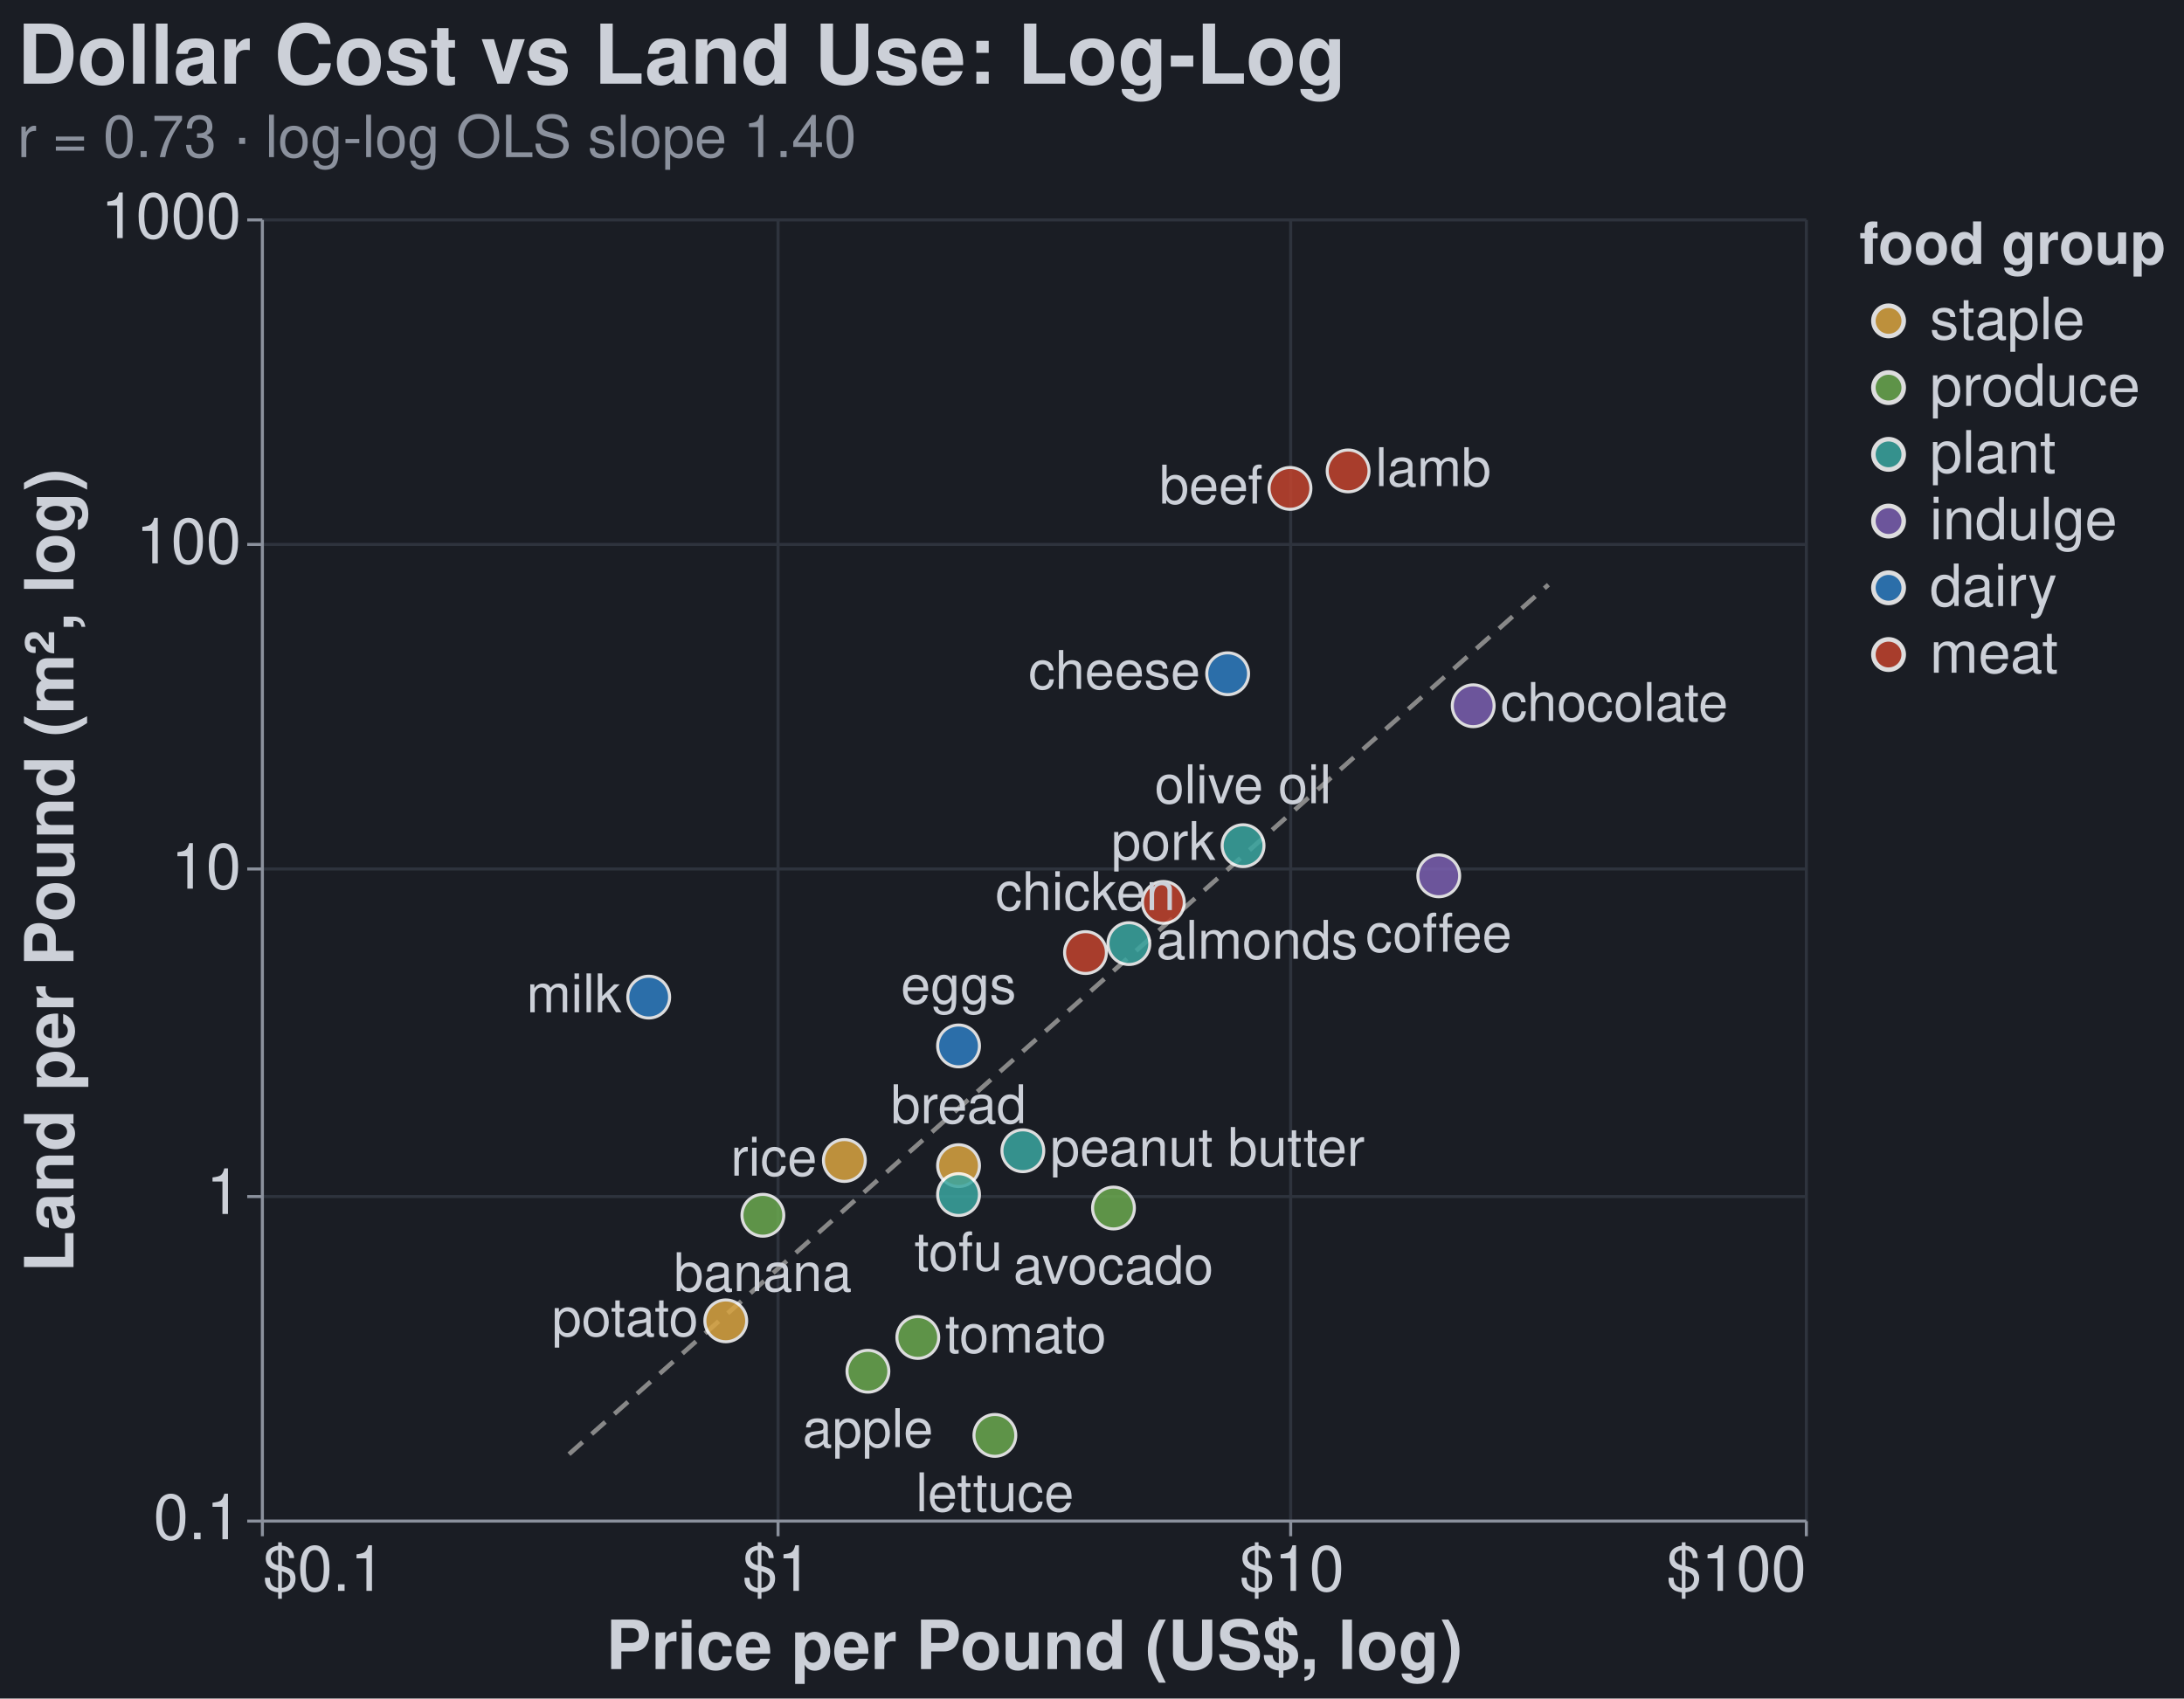
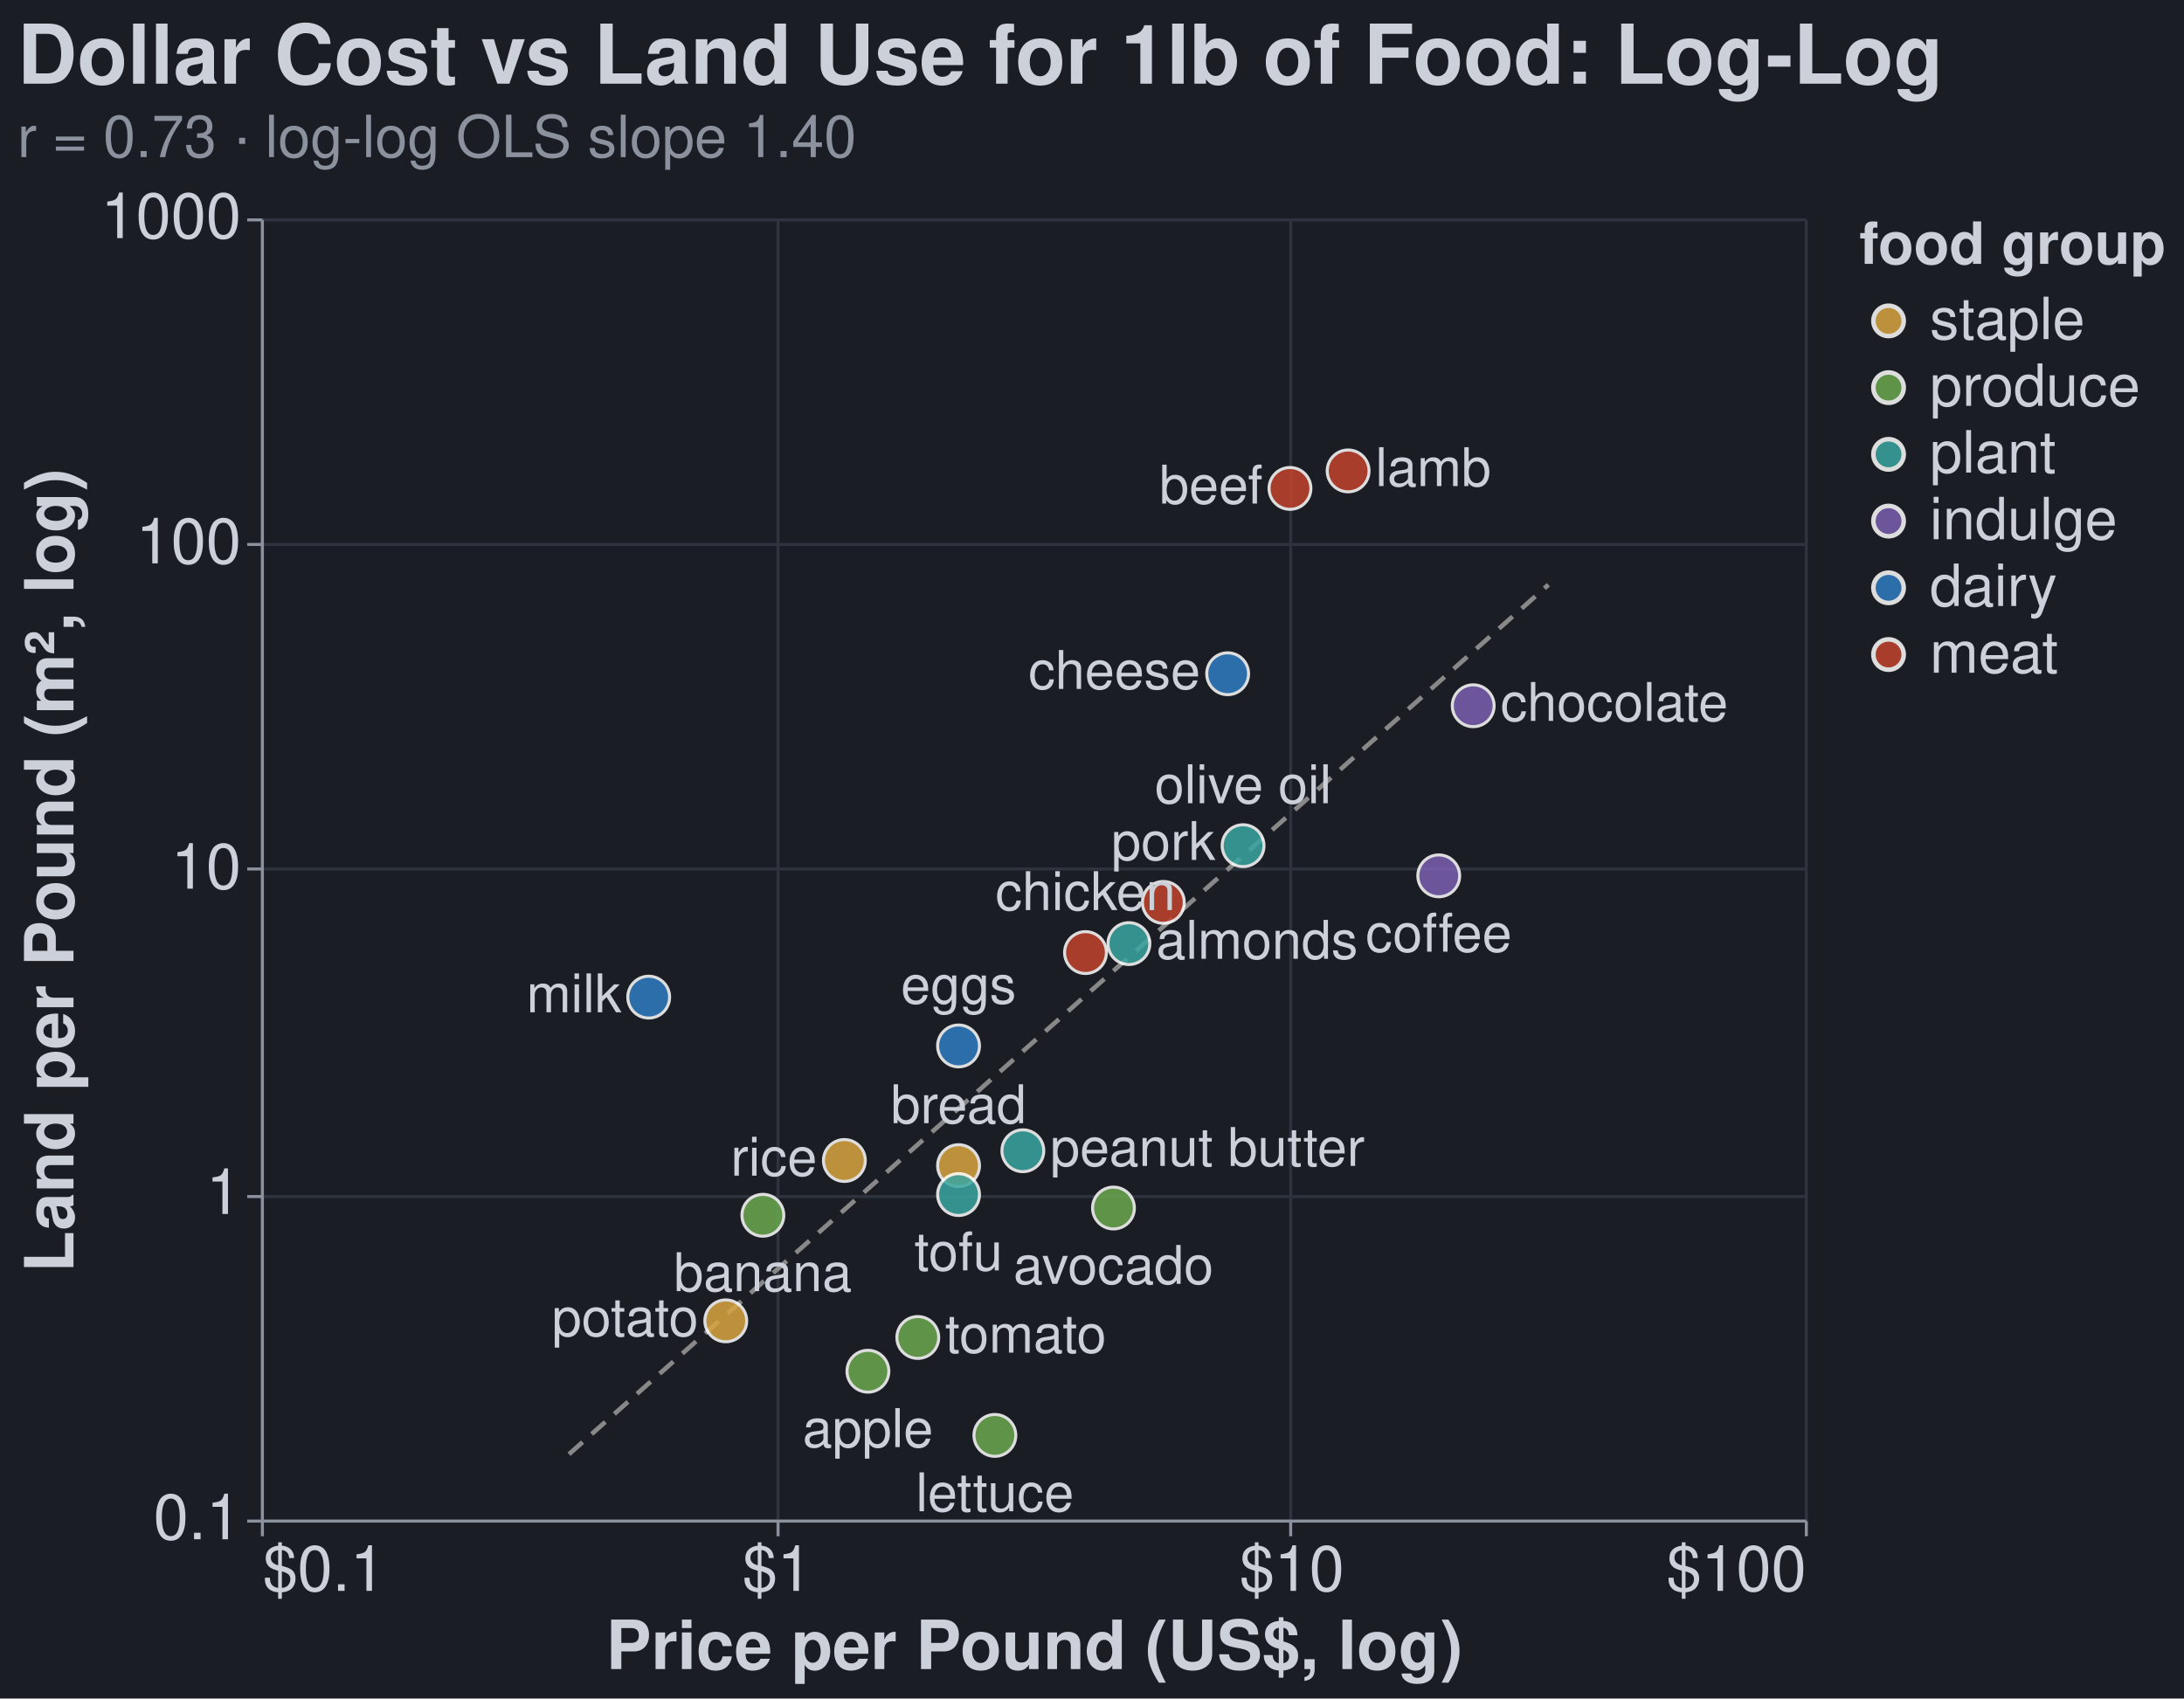
<svg xmlns="http://www.w3.org/2000/svg" version="1.1" class="marks" width="720" height="560" viewBox="0 0 720 560">
  <rect width="720" height="560" fill="#1a1d24" />
  <g fill="none" stroke-miterlimit="10" transform="translate(86,72)">
    <g class="mark-group role-frame root" role="graphics-object" aria-roledescription="group mark container">
      <g transform="translate(0,0)">
        <path class="background" aria-hidden="true" d="M0,0h509v429h-509Z" />
        <g>
          <g class="mark-group role-axis" aria-hidden="true">
            <g transform="translate(0.5,429.5)">
              <path class="background" aria-hidden="true" d="M0,0h0v0h0Z" pointer-events="none" />
              <g>
                <g class="mark-rule role-axis-grid" pointer-events="none">
                  <line transform="translate(0,-429)" x2="0" y2="429" stroke="#2e333d" stroke-width="1" opacity="1" />
                  <line transform="translate(170,-429)" x2="0" y2="429" stroke="#2e333d" stroke-width="1" opacity="1" />
                  <line transform="translate(339,-429)" x2="0" y2="429" stroke="#2e333d" stroke-width="1" opacity="1" />
                  <line transform="translate(509,-429)" x2="0" y2="429" stroke="#2e333d" stroke-width="1" opacity="1" />
                </g>
              </g>
              <path class="foreground" aria-hidden="true" d="" pointer-events="none" display="none" />
            </g>
          </g>
          <g class="mark-group role-axis" aria-hidden="true">
            <g transform="translate(0.5,0.5)">
              <path class="background" aria-hidden="true" d="M0,0h0v0h0Z" pointer-events="none" />
              <g>
                <g class="mark-rule role-axis-grid" pointer-events="none">
                  <line transform="translate(0,429)" x2="509" y2="0" stroke="#2e333d" stroke-width="1" opacity="1" />
                  <line transform="translate(0,322)" x2="509" y2="0" stroke="#2e333d" stroke-width="1" opacity="1" />
                  <line transform="translate(0,214)" x2="509" y2="0" stroke="#2e333d" stroke-width="1" opacity="1" />
                  <line transform="translate(0,107)" x2="509" y2="0" stroke="#2e333d" stroke-width="1" opacity="1" />
                  <line transform="translate(0,0)" x2="509" y2="0" stroke="#2e333d" stroke-width="1" opacity="1" />
                </g>
              </g>
              <path class="foreground" aria-hidden="true" d="" pointer-events="none" display="none" />
            </g>
          </g>
          <g class="mark-group role-axis" role="graphics-symbol" aria-roledescription="axis" aria-label="X-axis titled 'Price per Pound  (US$, log)' for a log scale with values from $0.1 to $100">
            <g transform="translate(0.5,429.5)">
              <path class="background" aria-hidden="true" d="M0,0h0v0h0Z" pointer-events="none" />
              <g>
                <g class="mark-rule role-axis-tick" pointer-events="none">
                  <line transform="translate(0,0)" x2="0" y2="5" stroke="#8b919d" stroke-width="1" opacity="1" />
                  <line transform="translate(170,0)" x2="0" y2="5" stroke="#8b919d" stroke-width="1" opacity="1" />
                  <line transform="translate(339,0)" x2="0" y2="5" stroke="#8b919d" stroke-width="1" opacity="1" />
                  <line transform="translate(509,0)" x2="0" y2="5" stroke="#8b919d" stroke-width="1" opacity="1" />
                </g>
                <g class="mark-text role-axis-label" pointer-events="none">
                  <text text-anchor="start" transform="translate(0,23)" font-family="system-ui, -apple-system, Segoe UI, Helvetica, Arial, sans-serif" font-size="20.8px" fill="#ccd0d8" opacity="1">$0.1</text>
                  <text text-anchor="middle" transform="translate(169.6667,23)" font-family="system-ui, -apple-system, Segoe UI, Helvetica, Arial, sans-serif" font-size="20.8px" fill="#ccd0d8" opacity="1">$1</text>
                  <text text-anchor="middle" transform="translate(339.3333,23)" font-family="system-ui, -apple-system, Segoe UI, Helvetica, Arial, sans-serif" font-size="20.8px" fill="#ccd0d8" opacity="1">$10</text>
                  <text text-anchor="end" transform="translate(509,23)" font-family="system-ui, -apple-system, Segoe UI, Helvetica, Arial, sans-serif" font-size="20.8px" fill="#ccd0d8" opacity="1">$100</text>
                </g>
                <g class="mark-rule role-axis-domain" pointer-events="none">
                  <line transform="translate(0,0)" x2="509" y2="0" stroke="#8b919d" stroke-width="1" opacity="1" />
                </g>
                <g class="mark-text role-axis-title" pointer-events="none">
                  <text text-anchor="middle" transform="translate(254.5,48.8)" font-family="system-ui, -apple-system, Segoe UI, Helvetica, Arial, sans-serif" font-size="22.4px" font-weight="bold" fill="#ccd0d8" opacity="1">Price per Pound  (US$, log)</text>
                </g>
              </g>
              <path class="foreground" aria-hidden="true" d="" pointer-events="none" display="none" />
            </g>
          </g>
          <g class="mark-group role-axis" role="graphics-symbol" aria-roledescription="axis" aria-label="Y-axis titled 'Land per Pound  (m², log)' for a log scale with values from 0.1 to 1000">
            <g transform="translate(0.5,0.5)">
              <path class="background" aria-hidden="true" d="M0,0h0v0h0Z" pointer-events="none" />
              <g>
                <g class="mark-rule role-axis-tick" pointer-events="none">
                  <line transform="translate(0,429)" x2="-5" y2="0" stroke="#8b919d" stroke-width="1" opacity="1" />
                  <line transform="translate(0,322)" x2="-5" y2="0" stroke="#8b919d" stroke-width="1" opacity="1" />
                  <line transform="translate(0,214)" x2="-5" y2="0" stroke="#8b919d" stroke-width="1" opacity="1" />
                  <line transform="translate(0,107)" x2="-5" y2="0" stroke="#8b919d" stroke-width="1" opacity="1" />
                  <line transform="translate(0,0)" x2="-5" y2="0" stroke="#8b919d" stroke-width="1" opacity="1" />
                </g>
                <g class="mark-text role-axis-label" pointer-events="none">
                  <text text-anchor="end" transform="translate(-7,435)" font-family="system-ui, -apple-system, Segoe UI, Helvetica, Arial, sans-serif" font-size="20.8px" fill="#ccd0d8" opacity="1">0.1</text>
                  <text text-anchor="end" transform="translate(-7,327.75)" font-family="system-ui, -apple-system, Segoe UI, Helvetica, Arial, sans-serif" font-size="20.8px" fill="#ccd0d8" opacity="1">1</text>
                  <text text-anchor="end" transform="translate(-7,220.5)" font-family="system-ui, -apple-system, Segoe UI, Helvetica, Arial, sans-serif" font-size="20.8px" fill="#ccd0d8" opacity="1">10</text>
                  <text text-anchor="end" transform="translate(-7,113.25)" font-family="system-ui, -apple-system, Segoe UI, Helvetica, Arial, sans-serif" font-size="20.8px" fill="#ccd0d8" opacity="1">100</text>
                  <text text-anchor="end" transform="translate(-7,6)" font-family="system-ui, -apple-system, Segoe UI, Helvetica, Arial, sans-serif" font-size="20.8px" fill="#ccd0d8" opacity="1">1000</text>
                </g>
                <g class="mark-rule role-axis-domain" pointer-events="none">
                  <line transform="translate(0,429)" x2="0" y2="-429" stroke="#8b919d" stroke-width="1" opacity="1" />
                </g>
                <g class="mark-text role-axis-title" pointer-events="none">
                  <text text-anchor="middle" transform="translate(-57.27187,214.5) rotate(-90) translate(0,-5)" font-family="system-ui, -apple-system, Segoe UI, Helvetica, Arial, sans-serif" font-size="22.4px" font-weight="bold" fill="#ccd0d8" opacity="1">Land per Pound  (m², log)</text>
                </g>
              </g>
              <path class="foreground" aria-hidden="true" d="" pointer-events="none" display="none" />
            </g>
          </g>
          <g class="mark-line role-mark layer_0_marks" role="graphics-object" aria-roledescription="line mark container">
            <path aria-label="x: 0.396893; y: 0.158828445692" role="graphics-symbol" aria-roledescription="line mark" d="M101.575,407.45L424.466,120.779" stroke="#888" stroke-width="1.5" stroke-dasharray="6,4" />
          </g>
          <g class="mark-symbol role-mark layer_1_marks" role="graphics-object" aria-roledescription="symbol mark container">
            <path aria-label="Price per Pound  (US$, log): $0.800456; Land per Pound  (m², log): 0.408233; grp: staple" role="graphics-symbol" aria-roledescription="circle" transform="translate(153.2663,363.4801)" d="M6.892,0A6.892,6.892,0,1,1,-6.892,0A6.892,6.892,0,1,1,6.892,0" fill="#d9a441" stroke="white" stroke-width="1" opacity="0.85" />
            <path aria-label="Price per Pound  (US$, log): $1.36078; Land per Pound  (m², log): 1.27006; grp: staple" role="graphics-symbol" aria-roledescription="circle" transform="translate(192.3658,310.6149)" d="M6.892,0A6.892,6.892,0,1,1,-6.892,0A6.892,6.892,0,1,1,6.892,0" fill="#d9a441" stroke="white" stroke-width="1" opacity="0.85" />
            <path aria-label="Price per Pound  (US$, log): $2.26796; Land per Pound  (m², log): 1.2247; grp: staple" role="graphics-symbol" aria-roledescription="circle" transform="translate(230.0061,312.3089)" d="M6.892,0A6.892,6.892,0,1,1,-6.892,0A6.892,6.892,0,1,1,6.892,0" fill="#d9a441" stroke="white" stroke-width="1" opacity="0.85" />
            <path aria-label="Price per Pound  (US$, log): $2.66819; Land per Pound  (m², log): 0.181437; grp: produce" role="graphics-symbol" aria-roledescription="circle" transform="translate(241.9814,401.2517)" d="M6.892,0A6.892,6.892,0,1,1,-6.892,0A6.892,6.892,0,1,1,6.892,0" fill="#6aa84f" stroke="white" stroke-width="1" opacity="0.85" />
            <path aria-label="Price per Pound  (US$, log): $0.944983; Land per Pound  (m², log): 0.861825; grp: produce" role="graphics-symbol" aria-roledescription="circle" transform="translate(165.497,328.6763)" d="M6.892,0A6.892,6.892,0,1,1,-6.892,0A6.892,6.892,0,1,1,6.892,0" fill="#6aa84f" stroke="white" stroke-width="1" opacity="0.85" />
            <path aria-label="Price per Pound  (US$, log): $1.51197; Land per Pound  (m², log): 0.285763; grp: produce" role="graphics-symbol" aria-roledescription="circle" transform="translate(200.1293,380.0934)" d="M6.892,0A6.892,6.892,0,1,1,-6.892,0A6.892,6.892,0,1,1,6.892,0" fill="#6aa84f" stroke="white" stroke-width="1" opacity="0.85" />
            <path aria-label="Price per Pound  (US$, log): $1.88997; Land per Pound  (m², log): 0.362874; grp: produce" role="graphics-symbol" aria-roledescription="circle" transform="translate(216.5717,368.9662)" d="M6.892,0A6.892,6.892,0,1,1,-6.892,0A6.892,6.892,0,1,1,6.892,0" fill="#6aa84f" stroke="white" stroke-width="1" opacity="0.85" />
            <path aria-label="Price per Pound  (US$, log): $4.53592; Land per Pound  (m², log): 0.907184; grp: produce" role="graphics-symbol" aria-roledescription="circle" transform="translate(281.0809,326.2872)" d="M6.892,0A6.892,6.892,0,1,1,-6.892,0A6.892,6.892,0,1,1,6.892,0" fill="#6aa84f" stroke="white" stroke-width="1" opacity="0.85" />
            <path aria-label="Price per Pound  (US$, log): $2.26796; Land per Pound  (m², log): 0.997902; grp: plant" role="graphics-symbol" aria-roledescription="circle" transform="translate(230.0061,321.8478)" d="M6.892,0A6.892,6.892,0,1,1,-6.892,0A6.892,6.892,0,1,1,6.892,0" fill="#3aa6a0" stroke="white" stroke-width="1" opacity="0.85" />
            <path aria-label="Price per Pound  (US$, log): $3.02395; Land per Pound  (m², log): 1.36078; grp: plant" role="graphics-symbol" aria-roledescription="circle" transform="translate(251.2041,307.4014)" d="M6.892,0A6.892,6.892,0,1,1,-6.892,0A6.892,6.892,0,1,1,6.892,0" fill="#3aa6a0" stroke="white" stroke-width="1" opacity="0.85" />
            <path aria-label="Price per Pound  (US$, log): $4.85991; Land per Pound  (m², log): 5.8967; grp: plant" role="graphics-symbol" aria-roledescription="circle" transform="translate(286.1647,239.1022)" d="M6.892,0A6.892,6.892,0,1,1,-6.892,0A6.892,6.892,0,1,1,6.892,0" fill="#3aa6a0" stroke="white" stroke-width="1" opacity="0.85" />
            <path aria-label="Price per Pound  (US$, log): $8.09986; Land per Pound  (m², log): 11.7934; grp: plant" role="graphics-symbol" aria-roledescription="circle" transform="translate(323.805,206.8167)" d="M6.892,0A6.892,6.892,0,1,1,-6.892,0A6.892,6.892,0,1,1,6.892,0" fill="#3aa6a0" stroke="white" stroke-width="1" opacity="0.85" />
            <path aria-label="Price per Pound  (US$, log): $19.4397; Land per Pound  (m², log): 9.52543; grp: indulge" role="graphics-symbol" aria-roledescription="circle" transform="translate(388.3142,216.7646)" d="M6.892,0A6.892,6.892,0,1,1,-6.892,0A6.892,6.892,0,1,1,6.892,0" fill="#7a5fb0" stroke="white" stroke-width="1" opacity="0.85" />
            <path aria-label="Price per Pound  (US$, log): $22.6796; Land per Pound  (m², log): 31.7514; grp: indulge" role="graphics-symbol" aria-roledescription="circle" transform="translate(399.6728,160.6859)" d="M6.892,0A6.892,6.892,0,1,1,-6.892,0A6.892,6.892,0,1,1,6.892,0" fill="#7a5fb0" stroke="white" stroke-width="1" opacity="0.85" />
            <path aria-label="Price per Pound  (US$, log): $0.56699; Land per Pound  (m², log): 4.03697; grp: dairy" role="graphics-symbol" aria-roledescription="circle" transform="translate(127.8566,256.7506)" d="M6.892,0A6.892,6.892,0,1,1,-6.892,0A6.892,6.892,0,1,1,6.892,0" fill="#2e7dc1" stroke="white" stroke-width="1" opacity="0.85" />
            <path aria-label="Price per Pound  (US$, log): $2.26796; Land per Pound  (m², log): 2.85763; grp: dairy" role="graphics-symbol" aria-roledescription="circle" transform="translate(230.0061,272.8434)" d="M6.892,0A6.892,6.892,0,1,1,-6.892,0A6.892,6.892,0,1,1,6.892,0" fill="#2e7dc1" stroke="white" stroke-width="1" opacity="0.85" />
            <path aria-label="Price per Pound  (US$, log): $7.55987; Land per Pound  (m², log): 39.8254; grp: dairy" role="graphics-symbol" aria-roledescription="circle" transform="translate(318.7212,150.1329)" d="M6.892,0A6.892,6.892,0,1,1,-6.892,0A6.892,6.892,0,1,1,6.892,0" fill="#2e7dc1" stroke="white" stroke-width="1" opacity="0.85" />
            <path aria-label="Price per Pound  (US$, log): $4.00228; Land per Pound  (m², log): 5.53382; grp: meat" role="graphics-symbol" aria-roledescription="circle" transform="translate(271.8582,242.0605)" d="M6.892,0A6.892,6.892,0,1,1,-6.892,0A6.892,6.892,0,1,1,6.892,0" fill="#c1432e" stroke="white" stroke-width="1" opacity="0.85" />
            <path aria-label="Price per Pound  (US$, log): $5.6699; Land per Pound  (m², log): 7.8925; grp: meat" role="graphics-symbol" aria-roledescription="circle" transform="translate(297.5233,225.5237)" d="M6.892,0A6.892,6.892,0,1,1,-6.892,0A6.892,6.892,0,1,1,6.892,0" fill="#c1432e" stroke="white" stroke-width="1" opacity="0.85" />
            <path aria-label="Price per Pound  (US$, log): $12.9598; Land per Pound  (m², log): 167.375; grp: meat" role="graphics-symbol" aria-roledescription="circle" transform="translate(358.4373,83.25906)" d="M6.892,0A6.892,6.892,0,1,1,-6.892,0A6.892,6.892,0,1,1,6.892,0" fill="#c1432e" stroke="white" stroke-width="1" opacity="0.85" />
            <path aria-label="Price per Pound  (US$, log): $9.99101; Land per Pound  (m², log): 147.871; grp: meat" role="graphics-symbol" aria-roledescription="circle" transform="translate(339.2671,89.03005)" d="M6.892,0A6.892,6.892,0,1,1,-6.892,0A6.892,6.892,0,1,1,6.892,0" fill="#c1432e" stroke="white" stroke-width="1" opacity="0.85" />
          </g>
          <g class="mark-text role-mark layer_2_marks" role="graphics-object" aria-roledescription="text mark container">
            <text aria-label="Price per Pound  (US$, log): $1.88997; Land per Pound  (m², log): 0.362874; name: tomato" role="graphics-symbol" aria-roledescription="text mark" text-anchor="start" transform="translate(225.5717,373.9662)" font-family="system-ui, -apple-system, Segoe UI, Helvetica, Arial, sans-serif" font-size="17.6px" fill="#ccd0d8">tomato</text>
            <text aria-label="Price per Pound  (US$, log): $3.02395; Land per Pound  (m², log): 1.36078; name: peanut butter" role="graphics-symbol" aria-roledescription="text mark" text-anchor="start" transform="translate(260.2041,312.4014)" font-family="system-ui, -apple-system, Segoe UI, Helvetica, Arial, sans-serif" font-size="17.6px" fill="#ccd0d8">peanut butter</text>
            <text aria-label="Price per Pound  (US$, log): $4.85991; Land per Pound  (m², log): 5.8967; name: almonds" role="graphics-symbol" aria-roledescription="text mark" text-anchor="start" transform="translate(295.1647,244.1022)" font-family="system-ui, -apple-system, Segoe UI, Helvetica, Arial, sans-serif" font-size="17.6px" fill="#ccd0d8">almonds</text>
            <text aria-label="Price per Pound  (US$, log): $22.6796; Land per Pound  (m², log): 31.7514; name: chocolate" role="graphics-symbol" aria-roledescription="text mark" text-anchor="start" transform="translate(408.6728,165.6859)" font-family="system-ui, -apple-system, Segoe UI, Helvetica, Arial, sans-serif" font-size="17.6px" fill="#ccd0d8">chocolate</text>
            <text aria-label="Price per Pound  (US$, log): $12.9598; Land per Pound  (m², log): 167.375; name: lamb" role="graphics-symbol" aria-roledescription="text mark" text-anchor="start" transform="translate(367.4373,88.25906)" font-family="system-ui, -apple-system, Segoe UI, Helvetica, Arial, sans-serif" font-size="17.6px" fill="#ccd0d8">lamb</text>
          </g>
          <g class="mark-text role-mark layer_3_marks" role="graphics-object" aria-roledescription="text mark container">
            <text aria-label="Price per Pound  (US$, log): $0.800456; Land per Pound  (m², log): 0.408233; name: potato" role="graphics-symbol" aria-roledescription="text mark" text-anchor="end" transform="translate(144.2663,368.4801)" font-family="system-ui, -apple-system, Segoe UI, Helvetica, Arial, sans-serif" font-size="17.6px" fill="#ccd0d8">potato</text>
            <text aria-label="Price per Pound  (US$, log): $1.36078; Land per Pound  (m², log): 1.27006; name: rice" role="graphics-symbol" aria-roledescription="text mark" text-anchor="end" transform="translate(183.3658,315.6149)" font-family="system-ui, -apple-system, Segoe UI, Helvetica, Arial, sans-serif" font-size="17.6px" fill="#ccd0d8">rice</text>
            <text aria-label="Price per Pound  (US$, log): $0.56699; Land per Pound  (m², log): 4.03697; name: milk" role="graphics-symbol" aria-roledescription="text mark" text-anchor="end" transform="translate(118.8566,261.7506)" font-family="system-ui, -apple-system, Segoe UI, Helvetica, Arial, sans-serif" font-size="17.6px" fill="#ccd0d8">milk</text>
            <text aria-label="Price per Pound  (US$, log): $7.55987; Land per Pound  (m², log): 39.8254; name: cheese" role="graphics-symbol" aria-roledescription="text mark" text-anchor="end" transform="translate(309.7212,155.1329)" font-family="system-ui, -apple-system, Segoe UI, Helvetica, Arial, sans-serif" font-size="17.6px" fill="#ccd0d8">cheese</text>
            <text aria-label="Price per Pound  (US$, log): $9.99101; Land per Pound  (m², log): 147.871; name: beef" role="graphics-symbol" aria-roledescription="text mark" text-anchor="end" transform="translate(330.2671,94.03005)" font-family="system-ui, -apple-system, Segoe UI, Helvetica, Arial, sans-serif" font-size="17.6px" fill="#ccd0d8">beef</text>
          </g>
          <g class="mark-text role-mark layer_4_marks" role="graphics-object" aria-roledescription="text mark container">
            <text aria-label="Price per Pound  (US$, log): $2.26796; Land per Pound  (m², log): 1.2247; name: bread" role="graphics-symbol" aria-roledescription="text mark" text-anchor="middle" transform="translate(230.0061,298.3089)" font-family="system-ui, -apple-system, Segoe UI, Helvetica, Arial, sans-serif" font-size="17.6px" fill="#ccd0d8">bread</text>
            <text aria-label="Price per Pound  (US$, log): $8.09986; Land per Pound  (m², log): 11.7934; name: olive oil" role="graphics-symbol" aria-roledescription="text mark" text-anchor="middle" transform="translate(323.805,192.8167)" font-family="system-ui, -apple-system, Segoe UI, Helvetica, Arial, sans-serif" font-size="17.6px" fill="#ccd0d8">olive oil</text>
            <text aria-label="Price per Pound  (US$, log): $2.26796; Land per Pound  (m², log): 2.85763; name: eggs" role="graphics-symbol" aria-roledescription="text mark" text-anchor="middle" transform="translate(230.0061,258.8434)" font-family="system-ui, -apple-system, Segoe UI, Helvetica, Arial, sans-serif" font-size="17.6px" fill="#ccd0d8">eggs</text>
            <text aria-label="Price per Pound  (US$, log): $4.00228; Land per Pound  (m², log): 5.53382; name: chicken" role="graphics-symbol" aria-roledescription="text mark" text-anchor="middle" transform="translate(271.8582,228.0605)" font-family="system-ui, -apple-system, Segoe UI, Helvetica, Arial, sans-serif" font-size="17.6px" fill="#ccd0d8">chicken</text>
            <text aria-label="Price per Pound  (US$, log): $5.6699; Land per Pound  (m², log): 7.8925; name: pork" role="graphics-symbol" aria-roledescription="text mark" text-anchor="middle" transform="translate(297.5233,211.5237)" font-family="system-ui, -apple-system, Segoe UI, Helvetica, Arial, sans-serif" font-size="17.6px" fill="#ccd0d8">pork</text>
          </g>
          <g class="mark-text role-mark layer_5_marks" role="graphics-object" aria-roledescription="text mark container">
            <text aria-label="Price per Pound  (US$, log): $2.66819; Land per Pound  (m², log): 0.181437; name: lettuce" role="graphics-symbol" aria-roledescription="text mark" text-anchor="middle" transform="translate(241.9814,426.2517)" font-family="system-ui, -apple-system, Segoe UI, Helvetica, Arial, sans-serif" font-size="17.6px" fill="#ccd0d8">lettuce</text>
            <text aria-label="Price per Pound  (US$, log): $0.944983; Land per Pound  (m², log): 0.861825; name: banana" role="graphics-symbol" aria-roledescription="text mark" text-anchor="middle" transform="translate(165.497,353.6763)" font-family="system-ui, -apple-system, Segoe UI, Helvetica, Arial, sans-serif" font-size="17.6px" fill="#ccd0d8">banana</text>
            <text aria-label="Price per Pound  (US$, log): $1.51197; Land per Pound  (m², log): 0.285763; name: apple" role="graphics-symbol" aria-roledescription="text mark" text-anchor="middle" transform="translate(200.1293,405.0934)" font-family="system-ui, -apple-system, Segoe UI, Helvetica, Arial, sans-serif" font-size="17.6px" fill="#ccd0d8">apple</text>
            <text aria-label="Price per Pound  (US$, log): $4.53592; Land per Pound  (m², log): 0.907184; name: avocado" role="graphics-symbol" aria-roledescription="text mark" text-anchor="middle" transform="translate(281.0809,351.2872)" font-family="system-ui, -apple-system, Segoe UI, Helvetica, Arial, sans-serif" font-size="17.6px" fill="#ccd0d8">avocado</text>
            <text aria-label="Price per Pound  (US$, log): $2.26796; Land per Pound  (m², log): 0.997902; name: tofu" role="graphics-symbol" aria-roledescription="text mark" text-anchor="middle" transform="translate(230.0061,346.8478)" font-family="system-ui, -apple-system, Segoe UI, Helvetica, Arial, sans-serif" font-size="17.6px" fill="#ccd0d8">tofu</text>
            <text aria-label="Price per Pound  (US$, log): $19.4397; Land per Pound  (m², log): 9.52543; name: coffee" role="graphics-symbol" aria-roledescription="text mark" text-anchor="middle" transform="translate(388.3142,241.7646)" font-family="system-ui, -apple-system, Segoe UI, Helvetica, Arial, sans-serif" font-size="17.6px" fill="#ccd0d8">coffee</text>
          </g>
          <g class="mark-group role-legend" role="graphics-symbol" aria-roledescription="legend" aria-label="Symbol legend titled 'food group' for fill color with 6 values: staple, produce, plant, indulge, dairy, meat">
            <g transform="translate(527,0)">
              <path class="background" aria-hidden="true" d="M0,0h102v154h-102Z" pointer-events="none" />
              <g>
                <g class="mark-group role-legend-entry">
                  <g transform="translate(0,24.2)">
                    <path class="background" aria-hidden="true" d="M0,0h0v0h0Z" pointer-events="none" />
                    <g>
                      <g class="mark-group role-scope" role="graphics-object" aria-roledescription="group mark container">
                        <g transform="translate(0,0)">
                          <path class="background" aria-hidden="true" d="M0,0h92.584v19.8h-92.584Z" pointer-events="none" opacity="1" />
                          <g>
                            <g class="mark-symbol role-legend-symbol" pointer-events="none">
                              <path transform="translate(9.6,9.6)" d="M5,0A5,5,0,1,1,-5,0A5,5,0,1,1,5,0" fill="#d9a441" stroke="white" stroke-width="1.5" opacity="0.85" />
                            </g>
                            <g class="mark-text role-legend-label" pointer-events="none">
                              <text text-anchor="start" transform="translate(23.2,15.6)" font-family="system-ui, -apple-system, Segoe UI, Helvetica, Arial, sans-serif" font-size="19.2px" fill="#ccd0d8" opacity="1">staple</text>
                            </g>
                          </g>
                          <path class="foreground" aria-hidden="true" d="" pointer-events="none" display="none" />
                        </g>
                        <g transform="translate(0,22)">
                          <path class="background" aria-hidden="true" d="M0,0h92.584v19.8h-92.584Z" pointer-events="none" opacity="1" />
                          <g>
                            <g class="mark-symbol role-legend-symbol" pointer-events="none">
                              <path transform="translate(9.6,9.6)" d="M5,0A5,5,0,1,1,-5,0A5,5,0,1,1,5,0" fill="#6aa84f" stroke="white" stroke-width="1.5" opacity="0.85" />
                            </g>
                            <g class="mark-text role-legend-label" pointer-events="none">
                              <text text-anchor="start" transform="translate(23.2,15.6)" font-family="system-ui, -apple-system, Segoe UI, Helvetica, Arial, sans-serif" font-size="19.2px" fill="#ccd0d8" opacity="1">produce</text>
                            </g>
                          </g>
                          <path class="foreground" aria-hidden="true" d="" pointer-events="none" display="none" />
                        </g>
                        <g transform="translate(0,44)">
                          <path class="background" aria-hidden="true" d="M0,0h92.584v19.8h-92.584Z" pointer-events="none" opacity="1" />
                          <g>
                            <g class="mark-symbol role-legend-symbol" pointer-events="none">
                              <path transform="translate(9.6,9.6)" d="M5,0A5,5,0,1,1,-5,0A5,5,0,1,1,5,0" fill="#3aa6a0" stroke="white" stroke-width="1.5" opacity="0.85" />
                            </g>
                            <g class="mark-text role-legend-label" pointer-events="none">
                              <text text-anchor="start" transform="translate(23.2,15.6)" font-family="system-ui, -apple-system, Segoe UI, Helvetica, Arial, sans-serif" font-size="19.2px" fill="#ccd0d8" opacity="1">plant</text>
                            </g>
                          </g>
                          <path class="foreground" aria-hidden="true" d="" pointer-events="none" display="none" />
                        </g>
                        <g transform="translate(0,66)">
                          <path class="background" aria-hidden="true" d="M0,0h92.584v19.8h-92.584Z" pointer-events="none" opacity="1" />
                          <g>
                            <g class="mark-symbol role-legend-symbol" pointer-events="none">
                              <path transform="translate(9.6,9.6)" d="M5,0A5,5,0,1,1,-5,0A5,5,0,1,1,5,0" fill="#7a5fb0" stroke="white" stroke-width="1.5" opacity="0.85" />
                            </g>
                            <g class="mark-text role-legend-label" pointer-events="none">
                              <text text-anchor="start" transform="translate(23.2,15.6)" font-family="system-ui, -apple-system, Segoe UI, Helvetica, Arial, sans-serif" font-size="19.2px" fill="#ccd0d8" opacity="1">indulge</text>
                            </g>
                          </g>
                          <path class="foreground" aria-hidden="true" d="" pointer-events="none" display="none" />
                        </g>
                        <g transform="translate(0,88)">
                          <path class="background" aria-hidden="true" d="M0,0h92.584v19.8h-92.584Z" pointer-events="none" opacity="1" />
                          <g>
                            <g class="mark-symbol role-legend-symbol" pointer-events="none">
                              <path transform="translate(9.6,9.6)" d="M5,0A5,5,0,1,1,-5,0A5,5,0,1,1,5,0" fill="#2e7dc1" stroke="white" stroke-width="1.5" opacity="0.85" />
                            </g>
                            <g class="mark-text role-legend-label" pointer-events="none">
                              <text text-anchor="start" transform="translate(23.2,15.6)" font-family="system-ui, -apple-system, Segoe UI, Helvetica, Arial, sans-serif" font-size="19.2px" fill="#ccd0d8" opacity="1">dairy</text>
                            </g>
                          </g>
                          <path class="foreground" aria-hidden="true" d="" pointer-events="none" display="none" />
                        </g>
                        <g transform="translate(0,110)">
                          <path class="background" aria-hidden="true" d="M0,0h92.584v19.8h-92.584Z" pointer-events="none" opacity="1" />
                          <g>
                            <g class="mark-symbol role-legend-symbol" pointer-events="none">
                              <path transform="translate(9.6,9.6)" d="M5,0A5,5,0,1,1,-5,0A5,5,0,1,1,5,0" fill="#c1432e" stroke="white" stroke-width="1.5" opacity="0.85" />
                            </g>
                            <g class="mark-text role-legend-label" pointer-events="none">
                              <text text-anchor="start" transform="translate(23.2,15.6)" font-family="system-ui, -apple-system, Segoe UI, Helvetica, Arial, sans-serif" font-size="19.2px" fill="#ccd0d8" opacity="1">meat</text>
                            </g>
                          </g>
                          <path class="foreground" aria-hidden="true" d="" pointer-events="none" display="none" />
                        </g>
                      </g>
                    </g>
                    <path class="foreground" aria-hidden="true" d="" pointer-events="none" display="none" />
                  </g>
                </g>
                <g class="mark-text role-legend-title" pointer-events="none">
                  <text text-anchor="start" transform="translate(0,15)" font-family="system-ui, -apple-system, Segoe UI, Helvetica, Arial, sans-serif" font-size="19.2px" font-weight="bold" fill="#ccd0d8" opacity="1">food group</text>
                </g>
              </g>
              <path class="foreground" aria-hidden="true" d="" pointer-events="none" display="none" />
            </g>
          </g>
          <g class="mark-group role-title">
            <g transform="translate(-80.27187,-65.4)">
              <path class="background" aria-hidden="true" d="M0,0h0v0h0Z" pointer-events="none" />
              <g>
-                 <g class="mark-text role-title-text" role="graphics-symbol" aria-roledescription="title" aria-label="Title text 'Dollar Cost vs Land Use: Log-Log'" pointer-events="none">
-                   <text text-anchor="start" transform="translate(0,21)" font-family="system-ui, -apple-system, Segoe UI, Helvetica, Arial, sans-serif" font-size="27.2px" font-weight="bold" fill="#ccd0d8" opacity="1">Dollar Cost vs Land Use: Log-Log</text>
+                 <g class="mark-text role-title-text" role="graphics-symbol" aria-roledescription="title" aria-label="Title text 'Dollar Cost vs Land Use for 1lb of Food: Log-Log'" pointer-events="none">
+                   <text text-anchor="start" transform="translate(0,21)" font-family="system-ui, -apple-system, Segoe UI, Helvetica, Arial, sans-serif" font-size="27.2px" font-weight="bold" fill="#ccd0d8" opacity="1">Dollar Cost vs Land Use for 1lb of Food: Log-Log</text>
                </g>
                <g class="mark-text role-title-subtitle" role="graphics-symbol" aria-roledescription="subtitle" aria-label="Subtitle text 'r = 0.73  ·  log-log OLS slope 1.40'" pointer-events="none">
                  <text text-anchor="start" transform="translate(0,45.2)" font-family="system-ui, -apple-system, Segoe UI, Helvetica, Arial, sans-serif" font-size="19.2px" fill="#8b919d" opacity="1">r = 0.73  ·  log-log OLS slope 1.40</text>
                </g>
              </g>
              <path class="foreground" aria-hidden="true" d="" pointer-events="none" display="none" />
            </g>
          </g>
        </g>
        <path class="foreground" aria-hidden="true" d="" display="none" />
      </g>
    </g>
  </g>
</svg>
